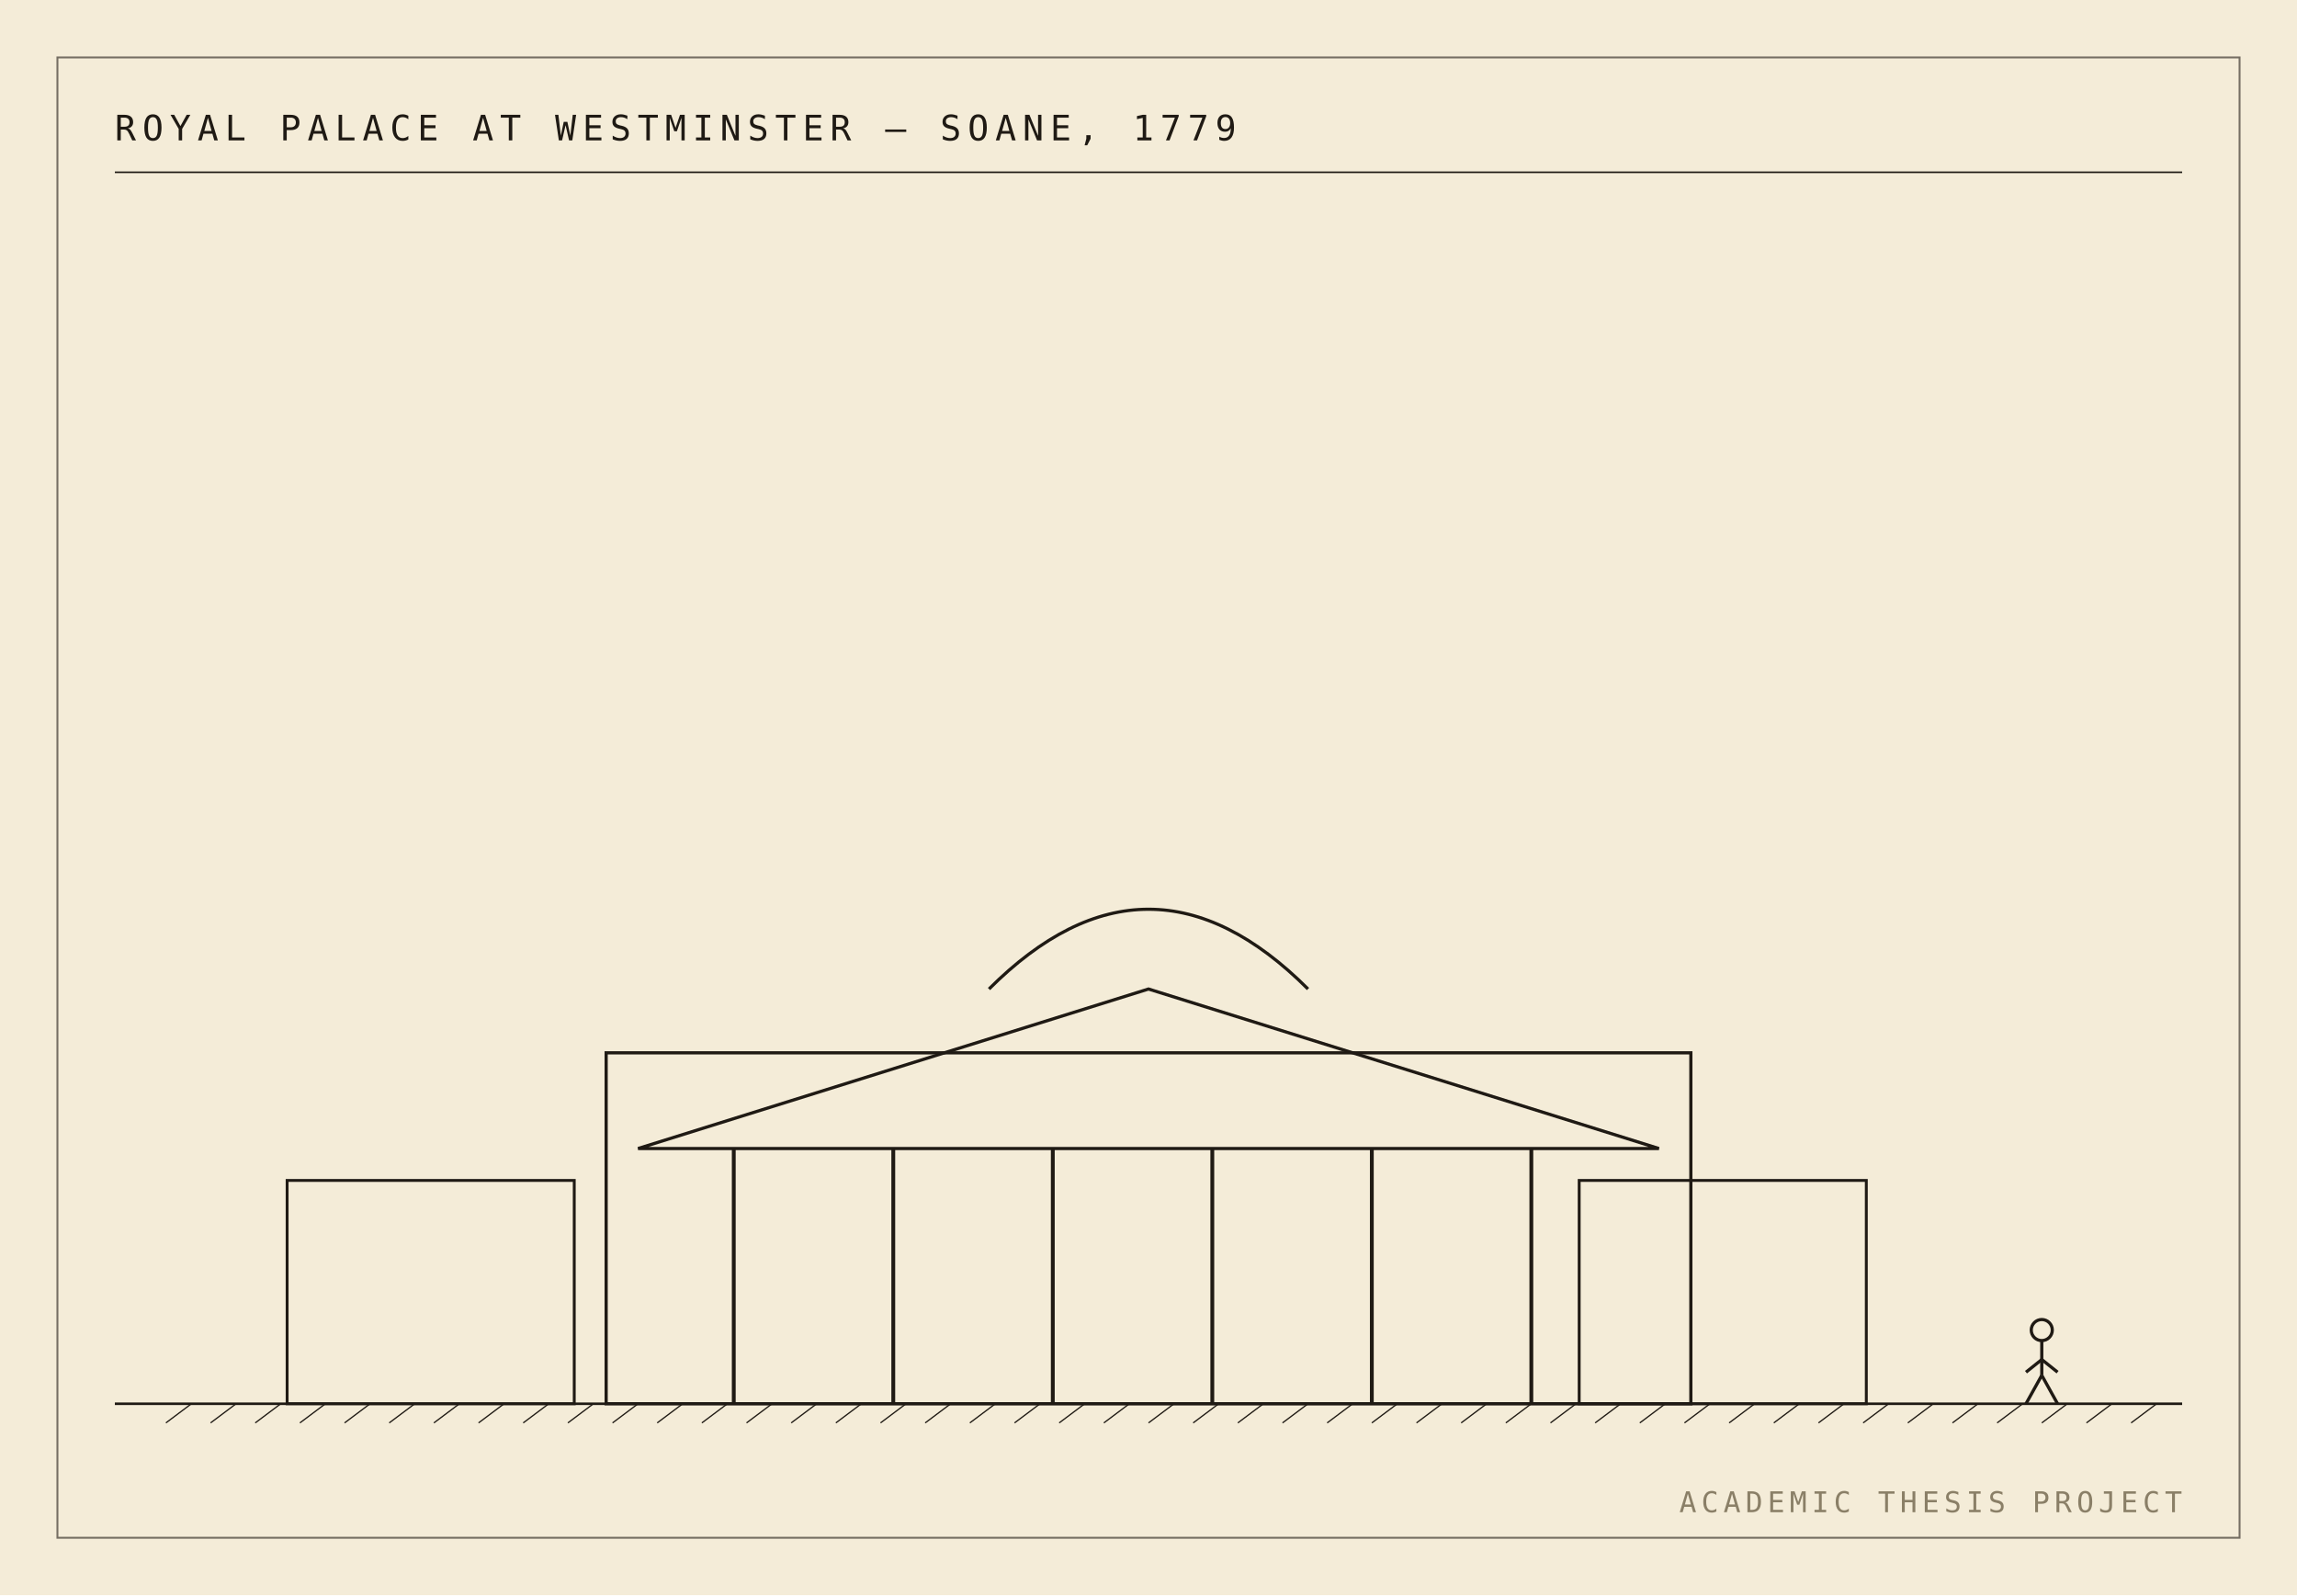
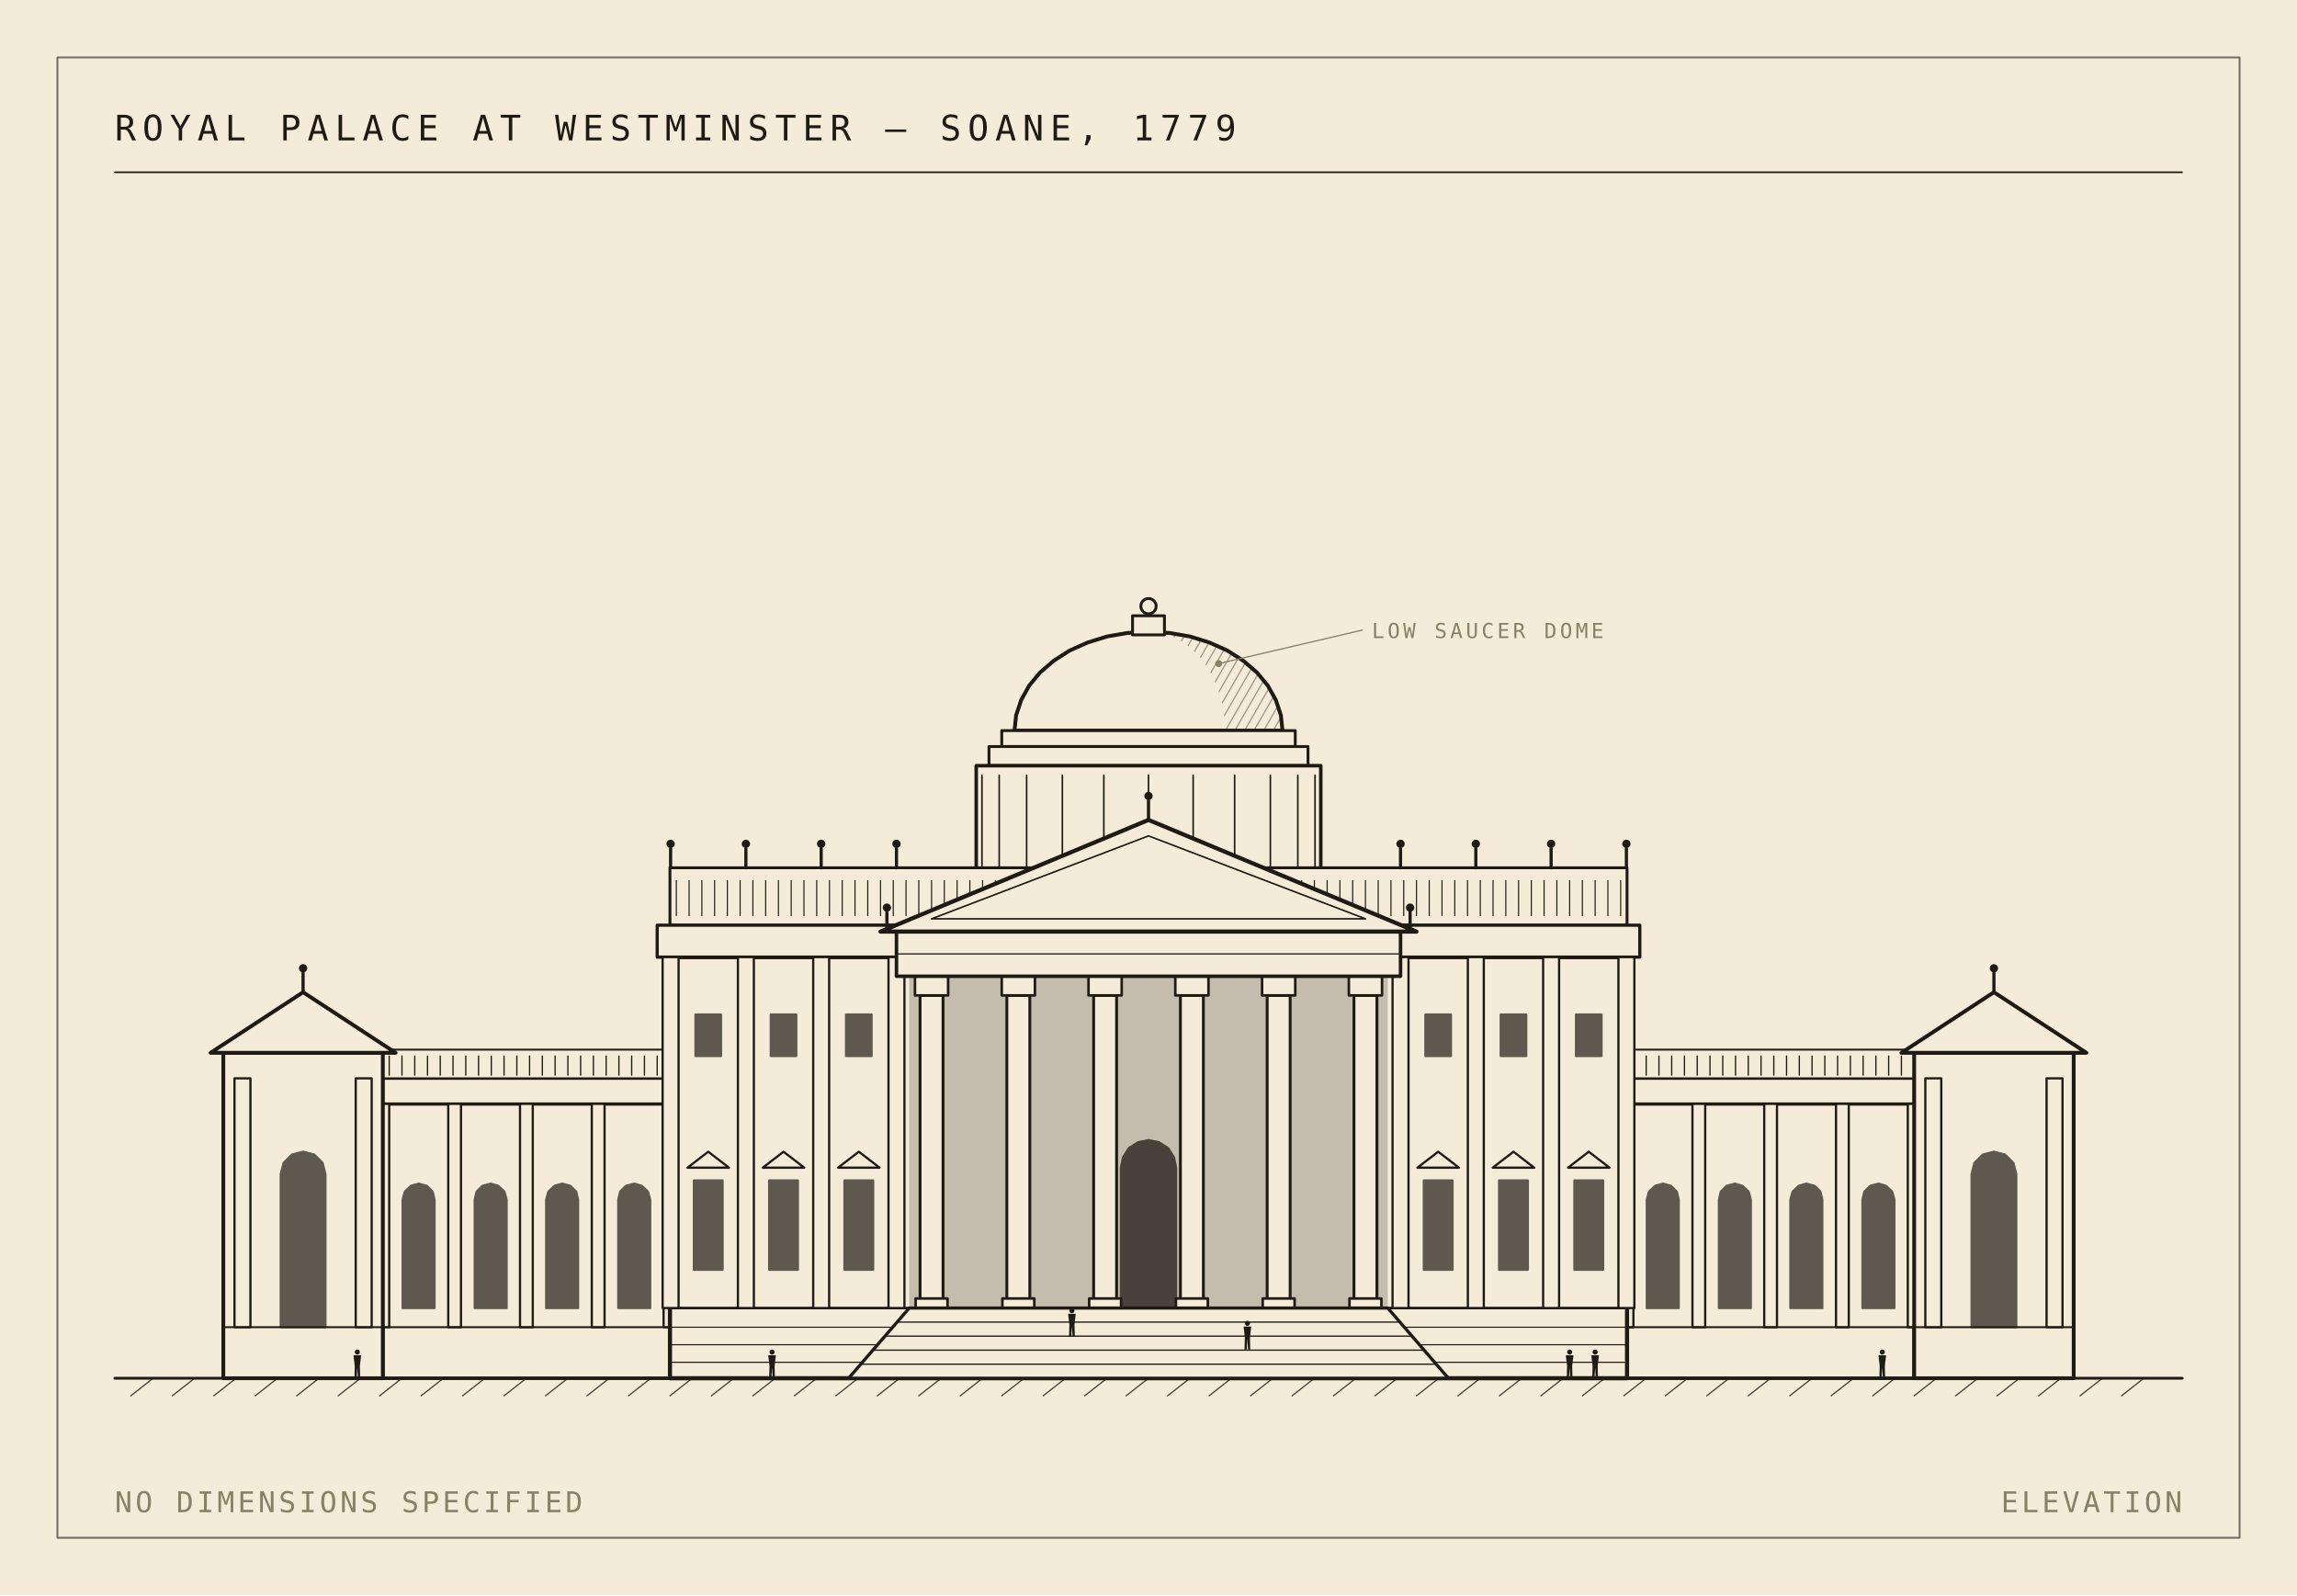
- <svg xmlns="http://www.w3.org/2000/svg" viewBox="0 0 720 500" width="720" height="500">
-   <rect x="0" y="0" width="720" height="500" fill="#f4ecd8" />
+ <svg xmlns="http://www.w3.org/2000/svg" viewBox="0 0 720 500" width="720" height="500" stroke-linejoin="round" stroke-linecap="round">
+   <rect x="0" y="0" width="720" height="500" fill="#f4ecd8" stroke="none" />
+   <line x1="36" y1="432" x2="684" y2="432" fill="none" stroke="#1f1a14" stroke-width="0.9" />
+   <path d="M48,432l-7,5.5M61,432l-7,5.5M74,432l-7,5.5M87,432l-7,5.5M100,432l-7,5.5M113,432l-7,5.5M126,432l-7,5.5M139,432l-7,5.5M152,432l-7,5.5M165,432l-7,5.5M178,432l-7,5.5M191,432l-7,5.5M204,432l-7,5.5M217,432l-7,5.5M230,432l-7,5.5M243,432l-7,5.5M256,432l-7,5.5M269,432l-7,5.5M282,432l-7,5.5M295,432l-7,5.5M308,432l-7,5.5M321,432l-7,5.5M334,432l-7,5.5M347,432l-7,5.5M360,432l-7,5.5M373,432l-7,5.5M386,432l-7,5.5M399,432l-7,5.5M412,432l-7,5.5M425,432l-7,5.5M438,432l-7,5.5M451,432l-7,5.5M464,432l-7,5.5M477,432l-7,5.5M490,432l-7,5.5M503,432l-7,5.5M516,432l-7,5.5M529,432l-7,5.5M542,432l-7,5.5M555,432l-7,5.5M568,432l-7,5.5M581,432l-7,5.5M594,432l-7,5.5M607,432l-7,5.5M620,432l-7,5.5M633,432l-7,5.5M646,432l-7,5.5M659,432l-7,5.5M672,432l-7,5.5" fill="none" stroke="#1f1a14" stroke-width="0.4" opacity="0.8" />
+   <polygon points="318,229 318,229 318.5,224.2 320.1,219.4 322.6,214.9 326,210.8 330.3,207.1 335.3,203.9 340.9,201.4 347,199.5 353.4,198.4 360,198 366.6,198.4 373,199.5 379.1,201.4 384.7,203.9 389.7,207.1 394,210.8 397.4,214.9 399.9,219.4 401.5,224.2 402,229 402,229" fill="#f4ecd8" stroke="#1f1a14" stroke-width="1.2" />
+   <clipPath id="h0">
+     <polygon points="402,229 401.6,224.7 400.4,220.5 398.4,216.4 395.6,212.6 392.2,209.1 388.1,206 383.5,203.3 378.4,201.1 373,199.5 367.3,198.5 364.2,198.5 367.4,199.5 370.5,201.1 373.4,203.3 376.1,206 378.4,209.1 380.4,212.6 381.9,216.4 383.1,220.5 383.8,224.7 384,229" />
+   </clipPath>
+   <path d="M348.5,223L373.8,179.2M350.8,224.3L376.1,180.5M353,225.6L378.3,181.8M355.3,226.9L380.6,183.1M357.5,228.2L382.8,184.4M359.8,229.5L385.1,185.7M362,230.8L387.3,187M364.3,232.1L389.6,188.3M366.5,233.4L391.8,189.6M368.8,234.7L394.1,190.9M371,236L396.3,192.2M373.3,237.3L398.6,193.5M375.5,238.6L400.8,194.8M377.8,239.9L403.1,196.1M380,241.2L405.3,197.4M382.3,242.5L407.6,198.7M384.5,243.8L409.8,200M386.8,245.1L412.1,201.3M389,246.4L414.4,202.6M391.3,247.7L416.6,203.9" clip-path="url(#h0)" fill="none" stroke="#1f1a14" stroke-width="0.4" opacity="0.4" />
+   <rect x="355" y="193" width="10" height="6" fill="#f4ecd8" stroke="#1f1a14" stroke-width="0.9" />
+   <circle cx="360" cy="190" r="2.4" fill="#f4ecd8" stroke="#1f1a14" stroke-width="0.9" />
+   <rect x="314" y="229" width="92" height="5" fill="#f4ecd8" stroke="#1f1a14" stroke-width="0.9" />
+   <rect x="310" y="234" width="100" height="6" fill="#f4ecd8" stroke="#1f1a14" stroke-width="0.9" />
+   <rect x="306" y="240" width="108" height="34" fill="#f4ecd8" stroke="#1f1a14" stroke-width="1.1" />
+   <line x1="307.8" y1="243" x2="307.8" y2="272" fill="none" stroke="#1f1a14" stroke-width="0.5" />
+   <line x1="313.2" y1="243" x2="313.2" y2="272" fill="none" stroke="#1f1a14" stroke-width="0.5" />
+   <line x1="321.8" y1="243" x2="321.8" y2="272" fill="none" stroke="#1f1a14" stroke-width="0.5" />
+   <line x1="333" y1="243" x2="333" y2="272" fill="none" stroke="#1f1a14" stroke-width="0.5" />
+   <line x1="346" y1="243" x2="346" y2="272" fill="none" stroke="#1f1a14" stroke-width="0.5" />
+   <line x1="360" y1="243" x2="360" y2="272" fill="none" stroke="#1f1a14" stroke-width="0.5" />
+   <line x1="374" y1="243" x2="374" y2="272" fill="none" stroke="#1f1a14" stroke-width="0.5" />
+   <line x1="387" y1="243" x2="387" y2="272" fill="none" stroke="#1f1a14" stroke-width="0.5" />
+   <line x1="398.2" y1="243" x2="398.2" y2="272" fill="none" stroke="#1f1a14" stroke-width="0.5" />
+   <line x1="406.8" y1="243" x2="406.8" y2="272" fill="none" stroke="#1f1a14" stroke-width="0.5" />
+   <line x1="412.2" y1="243" x2="412.2" y2="272" fill="none" stroke="#1f1a14" stroke-width="0.5" />
+   <rect x="120" y="346" width="90" height="86" fill="#f4ecd8" stroke="#1f1a14" stroke-width="1.1" />
+   <rect x="120" y="338" width="90" height="8" fill="#f4ecd8" stroke="#1f1a14" stroke-width="0.9" />
+   <rect x="120" y="329" width="90" height="9" fill="#f4ecd8" stroke="#1f1a14" stroke-width="0.6" />
+   <line x1="120" y1="416" x2="210" y2="416" fill="none" stroke="#1f1a14" stroke-width="0.6" />
+   <line x1="122" y1="331" x2="122" y2="337" fill="none" stroke="#1f1a14" stroke-width="0.4" />
+   <line x1="126" y1="331" x2="126" y2="337" fill="none" stroke="#1f1a14" stroke-width="0.4" />
+   <line x1="130" y1="331" x2="130" y2="337" fill="none" stroke="#1f1a14" stroke-width="0.4" />
+   <line x1="134" y1="331" x2="134" y2="337" fill="none" stroke="#1f1a14" stroke-width="0.4" />
+   <line x1="138" y1="331" x2="138" y2="337" fill="none" stroke="#1f1a14" stroke-width="0.4" />
+   <line x1="142" y1="331" x2="142" y2="337" fill="none" stroke="#1f1a14" stroke-width="0.4" />
+   <line x1="146" y1="331" x2="146" y2="337" fill="none" stroke="#1f1a14" stroke-width="0.4" />
+   <line x1="150" y1="331" x2="150" y2="337" fill="none" stroke="#1f1a14" stroke-width="0.4" />
+   <line x1="154" y1="331" x2="154" y2="337" fill="none" stroke="#1f1a14" stroke-width="0.4" />
+   <line x1="158" y1="331" x2="158" y2="337" fill="none" stroke="#1f1a14" stroke-width="0.4" />
+   <line x1="162" y1="331" x2="162" y2="337" fill="none" stroke="#1f1a14" stroke-width="0.4" />
+   <line x1="166" y1="331" x2="166" y2="337" fill="none" stroke="#1f1a14" stroke-width="0.4" />
+   <line x1="170" y1="331" x2="170" y2="337" fill="none" stroke="#1f1a14" stroke-width="0.4" />
+   <line x1="174" y1="331" x2="174" y2="337" fill="none" stroke="#1f1a14" stroke-width="0.4" />
+   <line x1="178" y1="331" x2="178" y2="337" fill="none" stroke="#1f1a14" stroke-width="0.4" />
+   <line x1="182" y1="331" x2="182" y2="337" fill="none" stroke="#1f1a14" stroke-width="0.4" />
+   <line x1="186" y1="331" x2="186" y2="337" fill="none" stroke="#1f1a14" stroke-width="0.4" />
+   <line x1="190" y1="331" x2="190" y2="337" fill="none" stroke="#1f1a14" stroke-width="0.4" />
+   <line x1="194" y1="331" x2="194" y2="337" fill="none" stroke="#1f1a14" stroke-width="0.4" />
+   <line x1="198" y1="331" x2="198" y2="337" fill="none" stroke="#1f1a14" stroke-width="0.4" />
+   <line x1="202" y1="331" x2="202" y2="337" fill="none" stroke="#1f1a14" stroke-width="0.4" />
+   <line x1="206" y1="331" x2="206" y2="337" fill="none" stroke="#1f1a14" stroke-width="0.4" />
+   <rect x="118" y="346" width="4" height="70" fill="#f4ecd8" stroke="#1f1a14" stroke-width="0.7" />
+   <rect x="140.5" y="346" width="4" height="70" fill="#f4ecd8" stroke="#1f1a14" stroke-width="0.7" />
+   <rect x="163" y="346" width="4" height="70" fill="#f4ecd8" stroke="#1f1a14" stroke-width="0.7" />
+   <rect x="185.5" y="346" width="4" height="70" fill="#f4ecd8" stroke="#1f1a14" stroke-width="0.7" />
+   <rect x="208" y="346" width="4" height="70" fill="#f4ecd8" stroke="#1f1a14" stroke-width="0.7" />
+   <polygon points="126.2,410 126.2,376 126.9,373.5 128.8,371.7 131.2,371 133.8,371.7 135.6,373.5 136.2,376 136.2,410" fill="#1f1a14" stroke="#1f1a14" stroke-width="0.7" opacity="0.7" />
+   <polygon points="148.8,410 148.8,376 149.4,373.5 151.2,371.7 153.8,371 156.2,371.7 158.1,373.5 158.8,376 158.8,410" fill="#1f1a14" stroke="#1f1a14" stroke-width="0.7" opacity="0.7" />
+   <polygon points="171.2,410 171.2,376 171.9,373.5 173.8,371.7 176.2,371 178.8,371.7 180.6,373.5 181.2,376 181.2,410" fill="#1f1a14" stroke="#1f1a14" stroke-width="0.7" opacity="0.7" />
+   <polygon points="193.8,410 193.8,376 194.4,373.5 196.2,371.7 198.8,371 201.2,371.7 203.1,373.5 203.8,376 203.8,410" fill="#1f1a14" stroke="#1f1a14" stroke-width="0.7" opacity="0.7" />
+   <rect x="70" y="330" width="50" height="102" fill="#f4ecd8" stroke="#1f1a14" stroke-width="1.2" />
+   <polygon points="66,330 95,311 124,330" fill="#f4ecd8" stroke="#1f1a14" stroke-width="1.2" />
+   <line x1="70" y1="416" x2="120" y2="416" fill="none" stroke="#1f1a14" stroke-width="0.6" />
+   <polygon points="88,416 88,368 88.9,364.5 91.5,361.9 95,361 98.5,361.9 101.1,364.5 102,368 102,416" fill="#1f1a14" stroke="#1f1a14" stroke-width="0.7" opacity="0.7" />
+   <line x1="95" y1="311" x2="95" y2="305" fill="none" stroke="#1f1a14" stroke-width="1" />
+   <circle cx="95" cy="303.5" r="1.3" fill="#1f1a14" stroke="none" />
+   <rect x="73.5" y="338" width="5" height="78" fill="#f4ecd8" stroke="#1f1a14" stroke-width="0.7" />
+   <rect x="111.5" y="338" width="5" height="78" fill="#f4ecd8" stroke="#1f1a14" stroke-width="0.7" />
+   <rect x="510" y="346" width="90" height="86" fill="#f4ecd8" stroke="#1f1a14" stroke-width="1.1" />
+   <rect x="510" y="338" width="90" height="8" fill="#f4ecd8" stroke="#1f1a14" stroke-width="0.9" />
+   <rect x="510" y="329" width="90" height="9" fill="#f4ecd8" stroke="#1f1a14" stroke-width="0.6" />
+   <line x1="510" y1="416" x2="600" y2="416" fill="none" stroke="#1f1a14" stroke-width="0.6" />
+   <line x1="512" y1="331" x2="512" y2="337" fill="none" stroke="#1f1a14" stroke-width="0.4" />
+   <line x1="516" y1="331" x2="516" y2="337" fill="none" stroke="#1f1a14" stroke-width="0.4" />
+   <line x1="520" y1="331" x2="520" y2="337" fill="none" stroke="#1f1a14" stroke-width="0.4" />
+   <line x1="524" y1="331" x2="524" y2="337" fill="none" stroke="#1f1a14" stroke-width="0.4" />
+   <line x1="528" y1="331" x2="528" y2="337" fill="none" stroke="#1f1a14" stroke-width="0.4" />
+   <line x1="532" y1="331" x2="532" y2="337" fill="none" stroke="#1f1a14" stroke-width="0.4" />
+   <line x1="536" y1="331" x2="536" y2="337" fill="none" stroke="#1f1a14" stroke-width="0.4" />
+   <line x1="540" y1="331" x2="540" y2="337" fill="none" stroke="#1f1a14" stroke-width="0.4" />
+   <line x1="544" y1="331" x2="544" y2="337" fill="none" stroke="#1f1a14" stroke-width="0.4" />
+   <line x1="548" y1="331" x2="548" y2="337" fill="none" stroke="#1f1a14" stroke-width="0.4" />
+   <line x1="552" y1="331" x2="552" y2="337" fill="none" stroke="#1f1a14" stroke-width="0.4" />
+   <line x1="556" y1="331" x2="556" y2="337" fill="none" stroke="#1f1a14" stroke-width="0.4" />
+   <line x1="560" y1="331" x2="560" y2="337" fill="none" stroke="#1f1a14" stroke-width="0.4" />
+   <line x1="564" y1="331" x2="564" y2="337" fill="none" stroke="#1f1a14" stroke-width="0.4" />
+   <line x1="568" y1="331" x2="568" y2="337" fill="none" stroke="#1f1a14" stroke-width="0.4" />
+   <line x1="572" y1="331" x2="572" y2="337" fill="none" stroke="#1f1a14" stroke-width="0.4" />
+   <line x1="576" y1="331" x2="576" y2="337" fill="none" stroke="#1f1a14" stroke-width="0.4" />
+   <line x1="580" y1="331" x2="580" y2="337" fill="none" stroke="#1f1a14" stroke-width="0.4" />
+   <line x1="584" y1="331" x2="584" y2="337" fill="none" stroke="#1f1a14" stroke-width="0.4" />
+   <line x1="588" y1="331" x2="588" y2="337" fill="none" stroke="#1f1a14" stroke-width="0.4" />
+   <line x1="592" y1="331" x2="592" y2="337" fill="none" stroke="#1f1a14" stroke-width="0.4" />
+   <line x1="596" y1="331" x2="596" y2="337" fill="none" stroke="#1f1a14" stroke-width="0.4" />
+   <rect x="508" y="346" width="4" height="70" fill="#f4ecd8" stroke="#1f1a14" stroke-width="0.7" />
+   <rect x="530.5" y="346" width="4" height="70" fill="#f4ecd8" stroke="#1f1a14" stroke-width="0.7" />
+   <rect x="553" y="346" width="4" height="70" fill="#f4ecd8" stroke="#1f1a14" stroke-width="0.7" />
+   <rect x="575.5" y="346" width="4" height="70" fill="#f4ecd8" stroke="#1f1a14" stroke-width="0.7" />
+   <rect x="598" y="346" width="4" height="70" fill="#f4ecd8" stroke="#1f1a14" stroke-width="0.7" />
+   <polygon points="516.2,410 516.2,376 516.9,373.5 518.8,371.7 521.2,371 523.8,371.7 525.6,373.5 526.2,376 526.2,410" fill="#1f1a14" stroke="#1f1a14" stroke-width="0.7" opacity="0.7" />
+   <polygon points="538.8,410 538.8,376 539.4,373.5 541.2,371.7 543.8,371 546.2,371.7 548.1,373.5 548.8,376 548.8,410" fill="#1f1a14" stroke="#1f1a14" stroke-width="0.7" opacity="0.7" />
+   <polygon points="561.2,410 561.2,376 561.9,373.5 563.8,371.7 566.2,371 568.8,371.7 570.6,373.5 571.2,376 571.2,410" fill="#1f1a14" stroke="#1f1a14" stroke-width="0.7" opacity="0.7" />
+   <polygon points="583.8,410 583.8,376 584.4,373.5 586.2,371.7 588.8,371 591.2,371.7 593.1,373.5 593.8,376 593.8,410" fill="#1f1a14" stroke="#1f1a14" stroke-width="0.7" opacity="0.7" />
+   <rect x="600" y="330" width="50" height="102" fill="#f4ecd8" stroke="#1f1a14" stroke-width="1.2" />
+   <polygon points="596,330 625,311 654,330" fill="#f4ecd8" stroke="#1f1a14" stroke-width="1.2" />
+   <line x1="600" y1="416" x2="650" y2="416" fill="none" stroke="#1f1a14" stroke-width="0.6" />
+   <polygon points="618,416 618,368 618.9,364.5 621.5,361.9 625,361 628.5,361.9 631.1,364.5 632,368 632,416" fill="#1f1a14" stroke="#1f1a14" stroke-width="0.7" opacity="0.7" />
+   <line x1="625" y1="311" x2="625" y2="305" fill="none" stroke="#1f1a14" stroke-width="1" />
+   <circle cx="625" cy="303.5" r="1.3" fill="#1f1a14" stroke="none" />
+   <rect x="603.5" y="338" width="5" height="78" fill="#f4ecd8" stroke="#1f1a14" stroke-width="0.7" />
+   <rect x="641.5" y="338" width="5" height="78" fill="#f4ecd8" stroke="#1f1a14" stroke-width="0.7" />
+   <rect x="210" y="300" width="300" height="132" fill="#f4ecd8" stroke="#1f1a14" stroke-width="1.3" />
+   <rect x="210" y="272" width="300" height="18" fill="#f4ecd8" stroke="#1f1a14" stroke-width="0.9" />
+   <rect x="206" y="290" width="308" height="10" fill="#f4ecd8" stroke="#1f1a14" stroke-width="1" />
+   <line x1="210" y1="410" x2="510" y2="410" fill="none" stroke="#1f1a14" stroke-width="0.8" />
+   <line x1="210" y1="416" x2="510" y2="416" fill="none" stroke="#1f1a14" stroke-width="0.35" />
+   <line x1="210" y1="421.5" x2="510" y2="421.5" fill="none" stroke="#1f1a14" stroke-width="0.35" />
+   <line x1="210" y1="427" x2="510" y2="427" fill="none" stroke="#1f1a14" stroke-width="0.35" />
+   <line x1="212" y1="276" x2="212" y2="287" fill="none" stroke="#1f1a14" stroke-width="0.35" />
+   <line x1="216" y1="276" x2="216" y2="287" fill="none" stroke="#1f1a14" stroke-width="0.35" />
+   <line x1="220" y1="276" x2="220" y2="287" fill="none" stroke="#1f1a14" stroke-width="0.35" />
+   <line x1="224" y1="276" x2="224" y2="287" fill="none" stroke="#1f1a14" stroke-width="0.35" />
+   <line x1="228" y1="276" x2="228" y2="287" fill="none" stroke="#1f1a14" stroke-width="0.35" />
+   <line x1="232" y1="276" x2="232" y2="287" fill="none" stroke="#1f1a14" stroke-width="0.35" />
+   <line x1="236" y1="276" x2="236" y2="287" fill="none" stroke="#1f1a14" stroke-width="0.35" />
+   <line x1="240" y1="276" x2="240" y2="287" fill="none" stroke="#1f1a14" stroke-width="0.35" />
+   <line x1="244" y1="276" x2="244" y2="287" fill="none" stroke="#1f1a14" stroke-width="0.35" />
+   <line x1="248" y1="276" x2="248" y2="287" fill="none" stroke="#1f1a14" stroke-width="0.35" />
+   <line x1="252" y1="276" x2="252" y2="287" fill="none" stroke="#1f1a14" stroke-width="0.35" />
+   <line x1="256" y1="276" x2="256" y2="287" fill="none" stroke="#1f1a14" stroke-width="0.35" />
+   <line x1="260" y1="276" x2="260" y2="287" fill="none" stroke="#1f1a14" stroke-width="0.35" />
+   <line x1="264" y1="276" x2="264" y2="287" fill="none" stroke="#1f1a14" stroke-width="0.35" />
+   <line x1="268" y1="276" x2="268" y2="287" fill="none" stroke="#1f1a14" stroke-width="0.35" />
+   <line x1="272" y1="276" x2="272" y2="287" fill="none" stroke="#1f1a14" stroke-width="0.35" />
+   <line x1="276" y1="276" x2="276" y2="287" fill="none" stroke="#1f1a14" stroke-width="0.35" />
+   <line x1="280" y1="276" x2="280" y2="287" fill="none" stroke="#1f1a14" stroke-width="0.35" />
+   <line x1="284" y1="276" x2="284" y2="287" fill="none" stroke="#1f1a14" stroke-width="0.35" />
+   <line x1="288" y1="276" x2="288" y2="287" fill="none" stroke="#1f1a14" stroke-width="0.35" />
+   <line x1="292" y1="276" x2="292" y2="287" fill="none" stroke="#1f1a14" stroke-width="0.35" />
+   <line x1="296" y1="276" x2="296" y2="287" fill="none" stroke="#1f1a14" stroke-width="0.35" />
+   <line x1="300" y1="276" x2="300" y2="287" fill="none" stroke="#1f1a14" stroke-width="0.35" />
+   <line x1="304" y1="276" x2="304" y2="287" fill="none" stroke="#1f1a14" stroke-width="0.35" />
+   <line x1="308" y1="276" x2="308" y2="287" fill="none" stroke="#1f1a14" stroke-width="0.35" />
+   <line x1="312" y1="276" x2="312" y2="287" fill="none" stroke="#1f1a14" stroke-width="0.35" />
+   <line x1="316" y1="276" x2="316" y2="287" fill="none" stroke="#1f1a14" stroke-width="0.35" />
+   <line x1="320" y1="276" x2="320" y2="287" fill="none" stroke="#1f1a14" stroke-width="0.35" />
+   <line x1="324" y1="276" x2="324" y2="287" fill="none" stroke="#1f1a14" stroke-width="0.35" />
+   <line x1="328" y1="276" x2="328" y2="287" fill="none" stroke="#1f1a14" stroke-width="0.35" />
+   <line x1="332" y1="276" x2="332" y2="287" fill="none" stroke="#1f1a14" stroke-width="0.35" />
+   <line x1="336" y1="276" x2="336" y2="287" fill="none" stroke="#1f1a14" stroke-width="0.35" />
+   <line x1="340" y1="276" x2="340" y2="287" fill="none" stroke="#1f1a14" stroke-width="0.35" />
+   <line x1="344" y1="276" x2="344" y2="287" fill="none" stroke="#1f1a14" stroke-width="0.35" />
+   <line x1="348" y1="276" x2="348" y2="287" fill="none" stroke="#1f1a14" stroke-width="0.35" />
+   <line x1="352" y1="276" x2="352" y2="287" fill="none" stroke="#1f1a14" stroke-width="0.35" />
+   <line x1="356" y1="276" x2="356" y2="287" fill="none" stroke="#1f1a14" stroke-width="0.35" />
+   <line x1="360" y1="276" x2="360" y2="287" fill="none" stroke="#1f1a14" stroke-width="0.35" />
+   <line x1="364" y1="276" x2="364" y2="287" fill="none" stroke="#1f1a14" stroke-width="0.35" />
+   <line x1="368" y1="276" x2="368" y2="287" fill="none" stroke="#1f1a14" stroke-width="0.35" />
+   <line x1="372" y1="276" x2="372" y2="287" fill="none" stroke="#1f1a14" stroke-width="0.35" />
+   <line x1="376" y1="276" x2="376" y2="287" fill="none" stroke="#1f1a14" stroke-width="0.35" />
+   <line x1="380" y1="276" x2="380" y2="287" fill="none" stroke="#1f1a14" stroke-width="0.35" />
+   <line x1="384" y1="276" x2="384" y2="287" fill="none" stroke="#1f1a14" stroke-width="0.35" />
+   <line x1="388" y1="276" x2="388" y2="287" fill="none" stroke="#1f1a14" stroke-width="0.35" />
+   <line x1="392" y1="276" x2="392" y2="287" fill="none" stroke="#1f1a14" stroke-width="0.35" />
+   <line x1="396" y1="276" x2="396" y2="287" fill="none" stroke="#1f1a14" stroke-width="0.35" />
+   <line x1="400" y1="276" x2="400" y2="287" fill="none" stroke="#1f1a14" stroke-width="0.35" />
+   <line x1="404" y1="276" x2="404" y2="287" fill="none" stroke="#1f1a14" stroke-width="0.35" />
+   <line x1="408" y1="276" x2="408" y2="287" fill="none" stroke="#1f1a14" stroke-width="0.35" />
+   <line x1="412" y1="276" x2="412" y2="287" fill="none" stroke="#1f1a14" stroke-width="0.35" />
+   <line x1="416" y1="276" x2="416" y2="287" fill="none" stroke="#1f1a14" stroke-width="0.35" />
+   <line x1="420" y1="276" x2="420" y2="287" fill="none" stroke="#1f1a14" stroke-width="0.35" />
+   <line x1="424" y1="276" x2="424" y2="287" fill="none" stroke="#1f1a14" stroke-width="0.35" />
+   <line x1="428" y1="276" x2="428" y2="287" fill="none" stroke="#1f1a14" stroke-width="0.35" />
+   <line x1="432" y1="276" x2="432" y2="287" fill="none" stroke="#1f1a14" stroke-width="0.35" />
+   <line x1="436" y1="276" x2="436" y2="287" fill="none" stroke="#1f1a14" stroke-width="0.35" />
+   <line x1="440" y1="276" x2="440" y2="287" fill="none" stroke="#1f1a14" stroke-width="0.35" />
+   <line x1="444" y1="276" x2="444" y2="287" fill="none" stroke="#1f1a14" stroke-width="0.35" />
+   <line x1="448" y1="276" x2="448" y2="287" fill="none" stroke="#1f1a14" stroke-width="0.35" />
+   <line x1="452" y1="276" x2="452" y2="287" fill="none" stroke="#1f1a14" stroke-width="0.35" />
+   <line x1="456" y1="276" x2="456" y2="287" fill="none" stroke="#1f1a14" stroke-width="0.35" />
+   <line x1="460" y1="276" x2="460" y2="287" fill="none" stroke="#1f1a14" stroke-width="0.35" />
+   <line x1="464" y1="276" x2="464" y2="287" fill="none" stroke="#1f1a14" stroke-width="0.35" />
+   <line x1="468" y1="276" x2="468" y2="287" fill="none" stroke="#1f1a14" stroke-width="0.35" />
+   <line x1="472" y1="276" x2="472" y2="287" fill="none" stroke="#1f1a14" stroke-width="0.35" />
+   <line x1="476" y1="276" x2="476" y2="287" fill="none" stroke="#1f1a14" stroke-width="0.35" />
+   <line x1="480" y1="276" x2="480" y2="287" fill="none" stroke="#1f1a14" stroke-width="0.35" />
+   <line x1="484" y1="276" x2="484" y2="287" fill="none" stroke="#1f1a14" stroke-width="0.35" />
+   <line x1="488" y1="276" x2="488" y2="287" fill="none" stroke="#1f1a14" stroke-width="0.35" />
+   <line x1="492" y1="276" x2="492" y2="287" fill="none" stroke="#1f1a14" stroke-width="0.35" />
+   <line x1="496" y1="276" x2="496" y2="287" fill="none" stroke="#1f1a14" stroke-width="0.35" />
+   <line x1="500" y1="276" x2="500" y2="287" fill="none" stroke="#1f1a14" stroke-width="0.35" />
+   <line x1="504" y1="276" x2="504" y2="287" fill="none" stroke="#1f1a14" stroke-width="0.35" />
+   <line x1="508" y1="276" x2="508" y2="287" fill="none" stroke="#1f1a14" stroke-width="0.35" />
+   <rect x="278.5" y="300" width="5" height="110" fill="#f4ecd8" stroke="#1f1a14" stroke-width="0.7" />
+   <line x1="281" y1="272" x2="281" y2="266" fill="none" stroke="#1f1a14" stroke-width="1" />
+   <circle cx="281" cy="264.5" r="1.3" fill="#1f1a14" stroke="none" />
+   <rect x="254.9" y="300" width="5" height="110" fill="#f4ecd8" stroke="#1f1a14" stroke-width="0.7" />
+   <line x1="257.4" y1="272" x2="257.4" y2="266" fill="none" stroke="#1f1a14" stroke-width="1" />
+   <circle cx="257.4" cy="264.5" r="1.3" fill="#1f1a14" stroke="none" />
+   <rect x="231.3" y="300" width="5" height="110" fill="#f4ecd8" stroke="#1f1a14" stroke-width="0.7" />
+   <line x1="233.8" y1="272" x2="233.8" y2="266" fill="none" stroke="#1f1a14" stroke-width="1" />
+   <circle cx="233.8" cy="264.5" r="1.3" fill="#1f1a14" stroke="none" />
+   <rect x="207.7" y="300" width="5" height="110" fill="#f4ecd8" stroke="#1f1a14" stroke-width="0.7" />
+   <line x1="210.2" y1="272" x2="210.2" y2="266" fill="none" stroke="#1f1a14" stroke-width="1" />
+   <circle cx="210.2" cy="264.5" r="1.3" fill="#1f1a14" stroke="none" />
+   <rect x="264.7" y="370" width="9" height="28" fill="#1f1a14" stroke="#1f1a14" stroke-width="0.7" opacity="0.7" />
+   <polygon points="262.7,366 269.2,361 275.7,366" fill="none" stroke="#1f1a14" stroke-width="0.7" />
+   <rect x="265.2" y="318" width="8" height="13" fill="#1f1a14" stroke="#1f1a14" stroke-width="0.7" opacity="0.7" />
+   <rect x="241.1" y="370" width="9" height="28" fill="#1f1a14" stroke="#1f1a14" stroke-width="0.7" opacity="0.7" />
+   <polygon points="239.1,366 245.6,361 252.1,366" fill="none" stroke="#1f1a14" stroke-width="0.7" />
+   <rect x="241.6" y="318" width="8" height="13" fill="#1f1a14" stroke="#1f1a14" stroke-width="0.7" opacity="0.7" />
+   <rect x="217.5" y="370" width="9" height="28" fill="#1f1a14" stroke="#1f1a14" stroke-width="0.7" opacity="0.7" />
+   <polygon points="215.5,366 222,361 228.5,366" fill="none" stroke="#1f1a14" stroke-width="0.7" />
+   <rect x="218" y="318" width="8" height="13" fill="#1f1a14" stroke="#1f1a14" stroke-width="0.7" opacity="0.7" />
+   <rect x="436.5" y="300" width="5" height="110" fill="#f4ecd8" stroke="#1f1a14" stroke-width="0.7" />
+   <line x1="439" y1="272" x2="439" y2="266" fill="none" stroke="#1f1a14" stroke-width="1" />
+   <circle cx="439" cy="264.5" r="1.3" fill="#1f1a14" stroke="none" />
+   <rect x="460.1" y="300" width="5" height="110" fill="#f4ecd8" stroke="#1f1a14" stroke-width="0.7" />
+   <line x1="462.6" y1="272" x2="462.6" y2="266" fill="none" stroke="#1f1a14" stroke-width="1" />
+   <circle cx="462.6" cy="264.5" r="1.3" fill="#1f1a14" stroke="none" />
+   <rect x="483.7" y="300" width="5" height="110" fill="#f4ecd8" stroke="#1f1a14" stroke-width="0.7" />
+   <line x1="486.2" y1="272" x2="486.2" y2="266" fill="none" stroke="#1f1a14" stroke-width="1" />
+   <circle cx="486.2" cy="264.5" r="1.3" fill="#1f1a14" stroke="none" />
+   <rect x="507.3" y="300" width="5" height="110" fill="#f4ecd8" stroke="#1f1a14" stroke-width="0.7" />
+   <line x1="509.8" y1="272" x2="509.8" y2="266" fill="none" stroke="#1f1a14" stroke-width="1" />
+   <circle cx="509.8" cy="264.5" r="1.3" fill="#1f1a14" stroke="none" />
+   <rect x="446.3" y="370" width="9" height="28" fill="#1f1a14" stroke="#1f1a14" stroke-width="0.7" opacity="0.7" />
+   <polygon points="444.3,366 450.8,361 457.3,366" fill="none" stroke="#1f1a14" stroke-width="0.7" />
+   <rect x="446.8" y="318" width="8" height="13" fill="#1f1a14" stroke="#1f1a14" stroke-width="0.7" opacity="0.7" />
+   <rect x="469.9" y="370" width="9" height="28" fill="#1f1a14" stroke="#1f1a14" stroke-width="0.7" opacity="0.7" />
+   <polygon points="467.9,366 474.4,361 480.9,366" fill="none" stroke="#1f1a14" stroke-width="0.7" />
+   <rect x="470.4" y="318" width="8" height="13" fill="#1f1a14" stroke="#1f1a14" stroke-width="0.7" opacity="0.7" />
+   <rect x="493.5" y="370" width="9" height="28" fill="#1f1a14" stroke="#1f1a14" stroke-width="0.7" opacity="0.7" />
+   <polygon points="491.5,366 498,361 504.5,366" fill="none" stroke="#1f1a14" stroke-width="0.7" />
+   <rect x="494" y="318" width="8" height="13" fill="#1f1a14" stroke="#1f1a14" stroke-width="0.7" opacity="0.7" />
+   <polygon points="285,306 435,306 435,410 285,410" fill="#1f1a14" fill-opacity="0.22" />
+   <polygon points="351,410 351,366 351.7,362.6 353.6,359.6 356.6,357.7 360,357 363.4,357.7 366.4,359.6 368.3,362.6 369,366 369,410" fill="#1f1a14" stroke="none" opacity="0.75" />
+   <rect x="288.4" y="312" width="7.2" height="96" fill="#f4ecd8" stroke="#1f1a14" stroke-width="0.9" />
+   <rect x="286.8" y="306" width="10.4" height="6" fill="#f4ecd8" stroke="#1f1a14" stroke-width="0.8" />
+   <rect x="287" y="407" width="10" height="3" fill="#f4ecd8" stroke="#1f1a14" stroke-width="0.8" />
+   <rect x="315.6" y="312" width="7.2" height="96" fill="#f4ecd8" stroke="#1f1a14" stroke-width="0.9" />
+   <rect x="314" y="306" width="10.4" height="6" fill="#f4ecd8" stroke="#1f1a14" stroke-width="0.8" />
+   <rect x="314.2" y="407" width="10" height="3" fill="#f4ecd8" stroke="#1f1a14" stroke-width="0.8" />
+   <rect x="342.8" y="312" width="7.2" height="96" fill="#f4ecd8" stroke="#1f1a14" stroke-width="0.9" />
+   <rect x="341.2" y="306" width="10.4" height="6" fill="#f4ecd8" stroke="#1f1a14" stroke-width="0.8" />
+   <rect x="341.4" y="407" width="10" height="3" fill="#f4ecd8" stroke="#1f1a14" stroke-width="0.8" />
+   <rect x="370" y="312" width="7.2" height="96" fill="#f4ecd8" stroke="#1f1a14" stroke-width="0.9" />
+   <rect x="368.4" y="306" width="10.4" height="6" fill="#f4ecd8" stroke="#1f1a14" stroke-width="0.8" />
+   <rect x="368.6" y="407" width="10" height="3" fill="#f4ecd8" stroke="#1f1a14" stroke-width="0.8" />
+   <rect x="397.2" y="312" width="7.2" height="96" fill="#f4ecd8" stroke="#1f1a14" stroke-width="0.9" />
+   <rect x="395.6" y="306" width="10.4" height="6" fill="#f4ecd8" stroke="#1f1a14" stroke-width="0.8" />
+   <rect x="395.8" y="407" width="10" height="3" fill="#f4ecd8" stroke="#1f1a14" stroke-width="0.8" />
+   <rect x="424.4" y="312" width="7.2" height="96" fill="#f4ecd8" stroke="#1f1a14" stroke-width="0.9" />
+   <rect x="422.8" y="306" width="10.4" height="6" fill="#f4ecd8" stroke="#1f1a14" stroke-width="0.8" />
+   <rect x="423" y="407" width="10" height="3" fill="#f4ecd8" stroke="#1f1a14" stroke-width="0.8" />
+   <rect x="281" y="292" width="158" height="14" fill="#f4ecd8" stroke="#1f1a14" stroke-width="1.1" />
+   <line x1="281" y1="299" x2="439" y2="299" fill="none" stroke="#1f1a14" stroke-width="0.4" />
+   <polygon points="276,292 360,257 444,292" fill="#f4ecd8" stroke="#1f1a14" stroke-width="1.3" />
+   <polygon points="292,288 360,262 428,288" fill="none" stroke="#1f1a14" stroke-width="0.5" />
+   <line x1="360" y1="257" x2="360" y2="251" fill="none" stroke="#1f1a14" stroke-width="1" />
+   <circle cx="360" cy="249.5" r="1.3" fill="#1f1a14" stroke="none" />
+   <line x1="278" y1="292" x2="278" y2="286" fill="none" stroke="#1f1a14" stroke-width="1" />
+   <circle cx="278" cy="284.5" r="1.3" fill="#1f1a14" stroke="none" />
+   <line x1="442" y1="292" x2="442" y2="286" fill="none" stroke="#1f1a14" stroke-width="1" />
+   <circle cx="442" cy="284.5" r="1.3" fill="#1f1a14" stroke="none" />
+   <polygon points="285,410 435,410 454,432 266,432" fill="#f4ecd8" stroke="#1f1a14" stroke-width="1" />
+   <line x1="281.2" y1="414.4" x2="438.8" y2="414.4" fill="none" stroke="#1f1a14" stroke-width="0.4" />
+   <line x1="277.4" y1="418.8" x2="442.6" y2="418.8" fill="none" stroke="#1f1a14" stroke-width="0.4" />
+   <line x1="273.6" y1="423.2" x2="446.4" y2="423.2" fill="none" stroke="#1f1a14" stroke-width="0.4" />
+   <line x1="269.8" y1="427.6" x2="450.2" y2="427.6" fill="none" stroke="#1f1a14" stroke-width="0.4" />
+   <circle cx="336" cy="410.8" r="0.8" fill="#1f1a14" stroke="none" />
+   <polygon points="334.8,411.8 337.2,411.8 336.8,415.2 336.9,419 336.2,419 336,415.6 335.8,419 335.1,419 335.2,415.2" fill="#1f1a14" stroke="none" />
+   <circle cx="391" cy="414.8" r="0.8" fill="#1f1a14" stroke="none" />
+   <polygon points="389.8,415.8 392.2,415.8 391.8,419.2 391.9,423 391.2,423 391,419.6 390.8,423 390.1,423 390.2,419.2" fill="#1f1a14" stroke="none" />
+   <circle cx="242" cy="423.8" r="0.8" fill="#1f1a14" stroke="none" />
+   <polygon points="240.8,424.8 243.2,424.8 242.8,428.2 242.9,432 242.2,432 242,428.6 241.8,432 241.1,432 241.2,428.2" fill="#1f1a14" stroke="none" />
+   <circle cx="492" cy="423.8" r="0.8" fill="#1f1a14" stroke="none" />
+   <polygon points="490.8,424.8 493.2,424.8 492.8,428.2 492.9,432 492.2,432 492,428.6 491.8,432 491.1,432 491.2,428.2" fill="#1f1a14" stroke="none" />
+   <circle cx="500" cy="423.8" r="0.8" fill="#1f1a14" stroke="none" />
+   <polygon points="498.8,424.8 501.2,424.8 500.8,428.2 500.9,432 500.2,432 500,428.6 499.8,432 499.1,432 499.2,428.2" fill="#1f1a14" stroke="none" />
+   <circle cx="112" cy="423.8" r="0.8" fill="#1f1a14" stroke="none" />
+   <polygon points="110.8,424.8 113.2,424.8 112.8,428.2 112.9,432 112.2,432 112,428.6 111.8,432 111.1,432 111.2,428.2" fill="#1f1a14" stroke="none" />
+   <circle cx="590" cy="423.8" r="0.8" fill="#1f1a14" stroke="none" />
+   <polygon points="588.8,424.8 591.2,424.8 590.8,428.2 590.9,432 590.2,432 590,428.6 589.8,432 589.1,432 589.2,428.2" fill="#1f1a14" stroke="none" />
+   <line x1="427" y1="197.5" x2="382" y2="208" fill="none" stroke="#8a7f67" stroke-width="0.4" />
+   <circle cx="382" cy="208" r="1.1" fill="#8a7f67" stroke="none" />
+   <text x="430" y="200" font-family="'IBM Plex Mono', ui-monospace, Menlo, Consolas, monospace" font-size="6.5" fill="#8a7f67" text-anchor="start" letter-spacing="1">LOW SAUCER DOME</text>
  <rect x="18" y="18" width="684" height="464" fill="none" stroke="#1f1a14" stroke-width="0.6" opacity="0.6" />
-   <text x="36" y="44" font-family="IBM Plex Mono, monospace" font-size="11" fill="#1f1a14" letter-spacing="2">
-     ROYAL PALACE AT WESTMINSTER — SOANE, 1779
-   </text>
-   <line x1="36" y1="54" x2="684" y2="54" stroke="#1f1a14" stroke-width="0.5" />
-   <text x="684" y="474" font-family="IBM Plex Mono, monospace" font-size="9" fill="#8a7f67" text-anchor="end" letter-spacing="1.5">
-     ACADEMIC THESIS PROJECT
-   </text>
-   <text x="36" y="474" font-family="IBM Plex Mono, monospace" font-size="9" fill="#8a7f67" letter-spacing="1.5">
-     
-   </text>
-   <line x1="36" y1="440" x2="684" y2="440" stroke="#1f1a14" stroke-width="0.8" />
-   <line x1="60" y1="440" x2="52" y2="446" stroke="#1f1a14" stroke-width="0.4" />
-   <line x1="74" y1="440" x2="66" y2="446" stroke="#1f1a14" stroke-width="0.4" />
-   <line x1="88" y1="440" x2="80" y2="446" stroke="#1f1a14" stroke-width="0.4" />
-   <line x1="102" y1="440" x2="94" y2="446" stroke="#1f1a14" stroke-width="0.4" />
-   <line x1="116" y1="440" x2="108" y2="446" stroke="#1f1a14" stroke-width="0.4" />
-   <line x1="130" y1="440" x2="122" y2="446" stroke="#1f1a14" stroke-width="0.4" />
-   <line x1="144" y1="440" x2="136" y2="446" stroke="#1f1a14" stroke-width="0.4" />
-   <line x1="158" y1="440" x2="150" y2="446" stroke="#1f1a14" stroke-width="0.4" />
-   <line x1="172" y1="440" x2="164" y2="446" stroke="#1f1a14" stroke-width="0.4" />
-   <line x1="186" y1="440" x2="178" y2="446" stroke="#1f1a14" stroke-width="0.4" />
-   <line x1="200" y1="440" x2="192" y2="446" stroke="#1f1a14" stroke-width="0.4" />
-   <line x1="214" y1="440" x2="206" y2="446" stroke="#1f1a14" stroke-width="0.4" />
-   <line x1="228" y1="440" x2="220" y2="446" stroke="#1f1a14" stroke-width="0.4" />
-   <line x1="242" y1="440" x2="234" y2="446" stroke="#1f1a14" stroke-width="0.4" />
-   <line x1="256" y1="440" x2="248" y2="446" stroke="#1f1a14" stroke-width="0.4" />
-   <line x1="270" y1="440" x2="262" y2="446" stroke="#1f1a14" stroke-width="0.4" />
-   <line x1="284" y1="440" x2="276" y2="446" stroke="#1f1a14" stroke-width="0.4" />
-   <line x1="298" y1="440" x2="290" y2="446" stroke="#1f1a14" stroke-width="0.4" />
-   <line x1="312" y1="440" x2="304" y2="446" stroke="#1f1a14" stroke-width="0.4" />
-   <line x1="326" y1="440" x2="318" y2="446" stroke="#1f1a14" stroke-width="0.4" />
-   <line x1="340" y1="440" x2="332" y2="446" stroke="#1f1a14" stroke-width="0.4" />
-   <line x1="354" y1="440" x2="346" y2="446" stroke="#1f1a14" stroke-width="0.4" />
-   <line x1="368" y1="440" x2="360" y2="446" stroke="#1f1a14" stroke-width="0.4" />
-   <line x1="382" y1="440" x2="374" y2="446" stroke="#1f1a14" stroke-width="0.4" />
-   <line x1="396" y1="440" x2="388" y2="446" stroke="#1f1a14" stroke-width="0.4" />
-   <line x1="410" y1="440" x2="402" y2="446" stroke="#1f1a14" stroke-width="0.4" />
-   <line x1="424" y1="440" x2="416" y2="446" stroke="#1f1a14" stroke-width="0.4" />
-   <line x1="438" y1="440" x2="430" y2="446" stroke="#1f1a14" stroke-width="0.4" />
-   <line x1="452" y1="440" x2="444" y2="446" stroke="#1f1a14" stroke-width="0.4" />
-   <line x1="466" y1="440" x2="458" y2="446" stroke="#1f1a14" stroke-width="0.4" />
-   <line x1="480" y1="440" x2="472" y2="446" stroke="#1f1a14" stroke-width="0.4" />
-   <line x1="494" y1="440" x2="486" y2="446" stroke="#1f1a14" stroke-width="0.4" />
-   <line x1="508" y1="440" x2="500" y2="446" stroke="#1f1a14" stroke-width="0.4" />
-   <line x1="522" y1="440" x2="514" y2="446" stroke="#1f1a14" stroke-width="0.4" />
-   <line x1="536" y1="440" x2="528" y2="446" stroke="#1f1a14" stroke-width="0.4" />
-   <line x1="550" y1="440" x2="542" y2="446" stroke="#1f1a14" stroke-width="0.4" />
-   <line x1="564" y1="440" x2="556" y2="446" stroke="#1f1a14" stroke-width="0.4" />
-   <line x1="578" y1="440" x2="570" y2="446" stroke="#1f1a14" stroke-width="0.4" />
-   <line x1="592" y1="440" x2="584" y2="446" stroke="#1f1a14" stroke-width="0.4" />
-   <line x1="606" y1="440" x2="598" y2="446" stroke="#1f1a14" stroke-width="0.4" />
-   <line x1="620" y1="440" x2="612" y2="446" stroke="#1f1a14" stroke-width="0.4" />
-   <line x1="634" y1="440" x2="626" y2="446" stroke="#1f1a14" stroke-width="0.4" />
-   <line x1="648" y1="440" x2="640" y2="446" stroke="#1f1a14" stroke-width="0.4" />
-   <line x1="662" y1="440" x2="654" y2="446" stroke="#1f1a14" stroke-width="0.4" />
-   <line x1="676" y1="440" x2="668" y2="446" stroke="#1f1a14" stroke-width="0.4" />
-   <rect x="190.0" y="330" width="340" height="110" fill="none" stroke="#1f1a14" stroke-width="1" />
-   <line x1="230.0" y1="440" x2="230.0" y2="360" stroke="#1f1a14" stroke-width="1.2" />
-   <line x1="280.0" y1="440" x2="280.0" y2="360" stroke="#1f1a14" stroke-width="1.2" />
-   <line x1="330.0" y1="440" x2="330.0" y2="360" stroke="#1f1a14" stroke-width="1.2" />
-   <line x1="380.0" y1="440" x2="380.0" y2="360" stroke="#1f1a14" stroke-width="1.2" />
-   <line x1="430.0" y1="440" x2="430.0" y2="360" stroke="#1f1a14" stroke-width="1.2" />
-   <line x1="480.0" y1="440" x2="480.0" y2="360" stroke="#1f1a14" stroke-width="1.2" />
-   <polygon points="200.0,360 360.0,310 520.0,360" fill="none" stroke="#1f1a14" stroke-width="1" />
-   <rect x="90.0" y="370" width="90" height="70" fill="none" stroke="#1f1a14" stroke-width="0.9" />
-   <rect x="495.0" y="370" width="90" height="70" fill="none" stroke="#1f1a14" stroke-width="0.9" />
-   <path d="M 310.0 310 Q 360.0 260 410.0 310" fill="none" stroke="#1f1a14" stroke-width="1" />
-   <g stroke="#1f1a14" stroke-width="1" fill="none" transform="translate(640,413.6)">
-     <circle cx="0" cy="3.3" r="3.3" />
-     <line x1="0" y1="6.6" x2="0" y2="17.49" />
-     <line x1="0" y1="12.54" x2="-4.95" y2="16.5" />
-     <line x1="0" y1="12.54" x2="4.95" y2="16.5" />
-     <line x1="0" y1="17.49" x2="-4.95" y2="26.4" />
-     <line x1="0" y1="17.49" x2="4.95" y2="26.4" />
-   </g>
+   <text x="36" y="44" font-family="'IBM Plex Mono', ui-monospace, Menlo, Consolas, monospace" font-size="11" fill="#1f1a14" text-anchor="start" letter-spacing="2">ROYAL PALACE AT WESTMINSTER — SOANE, 1779</text>
+   <line x1="36" y1="54" x2="684" y2="54" fill="none" stroke="#1f1a14" stroke-width="0.5" />
+   <text x="684" y="474" font-family="'IBM Plex Mono', ui-monospace, Menlo, Consolas, monospace" font-size="9" fill="#8a7f67" text-anchor="end" letter-spacing="1">ELEVATION</text>
+   <text x="36" y="474" font-family="'IBM Plex Mono', ui-monospace, Menlo, Consolas, monospace" font-size="9" fill="#8a7f67" text-anchor="start" letter-spacing="1">NO DIMENSIONS SPECIFIED</text>
</svg>
